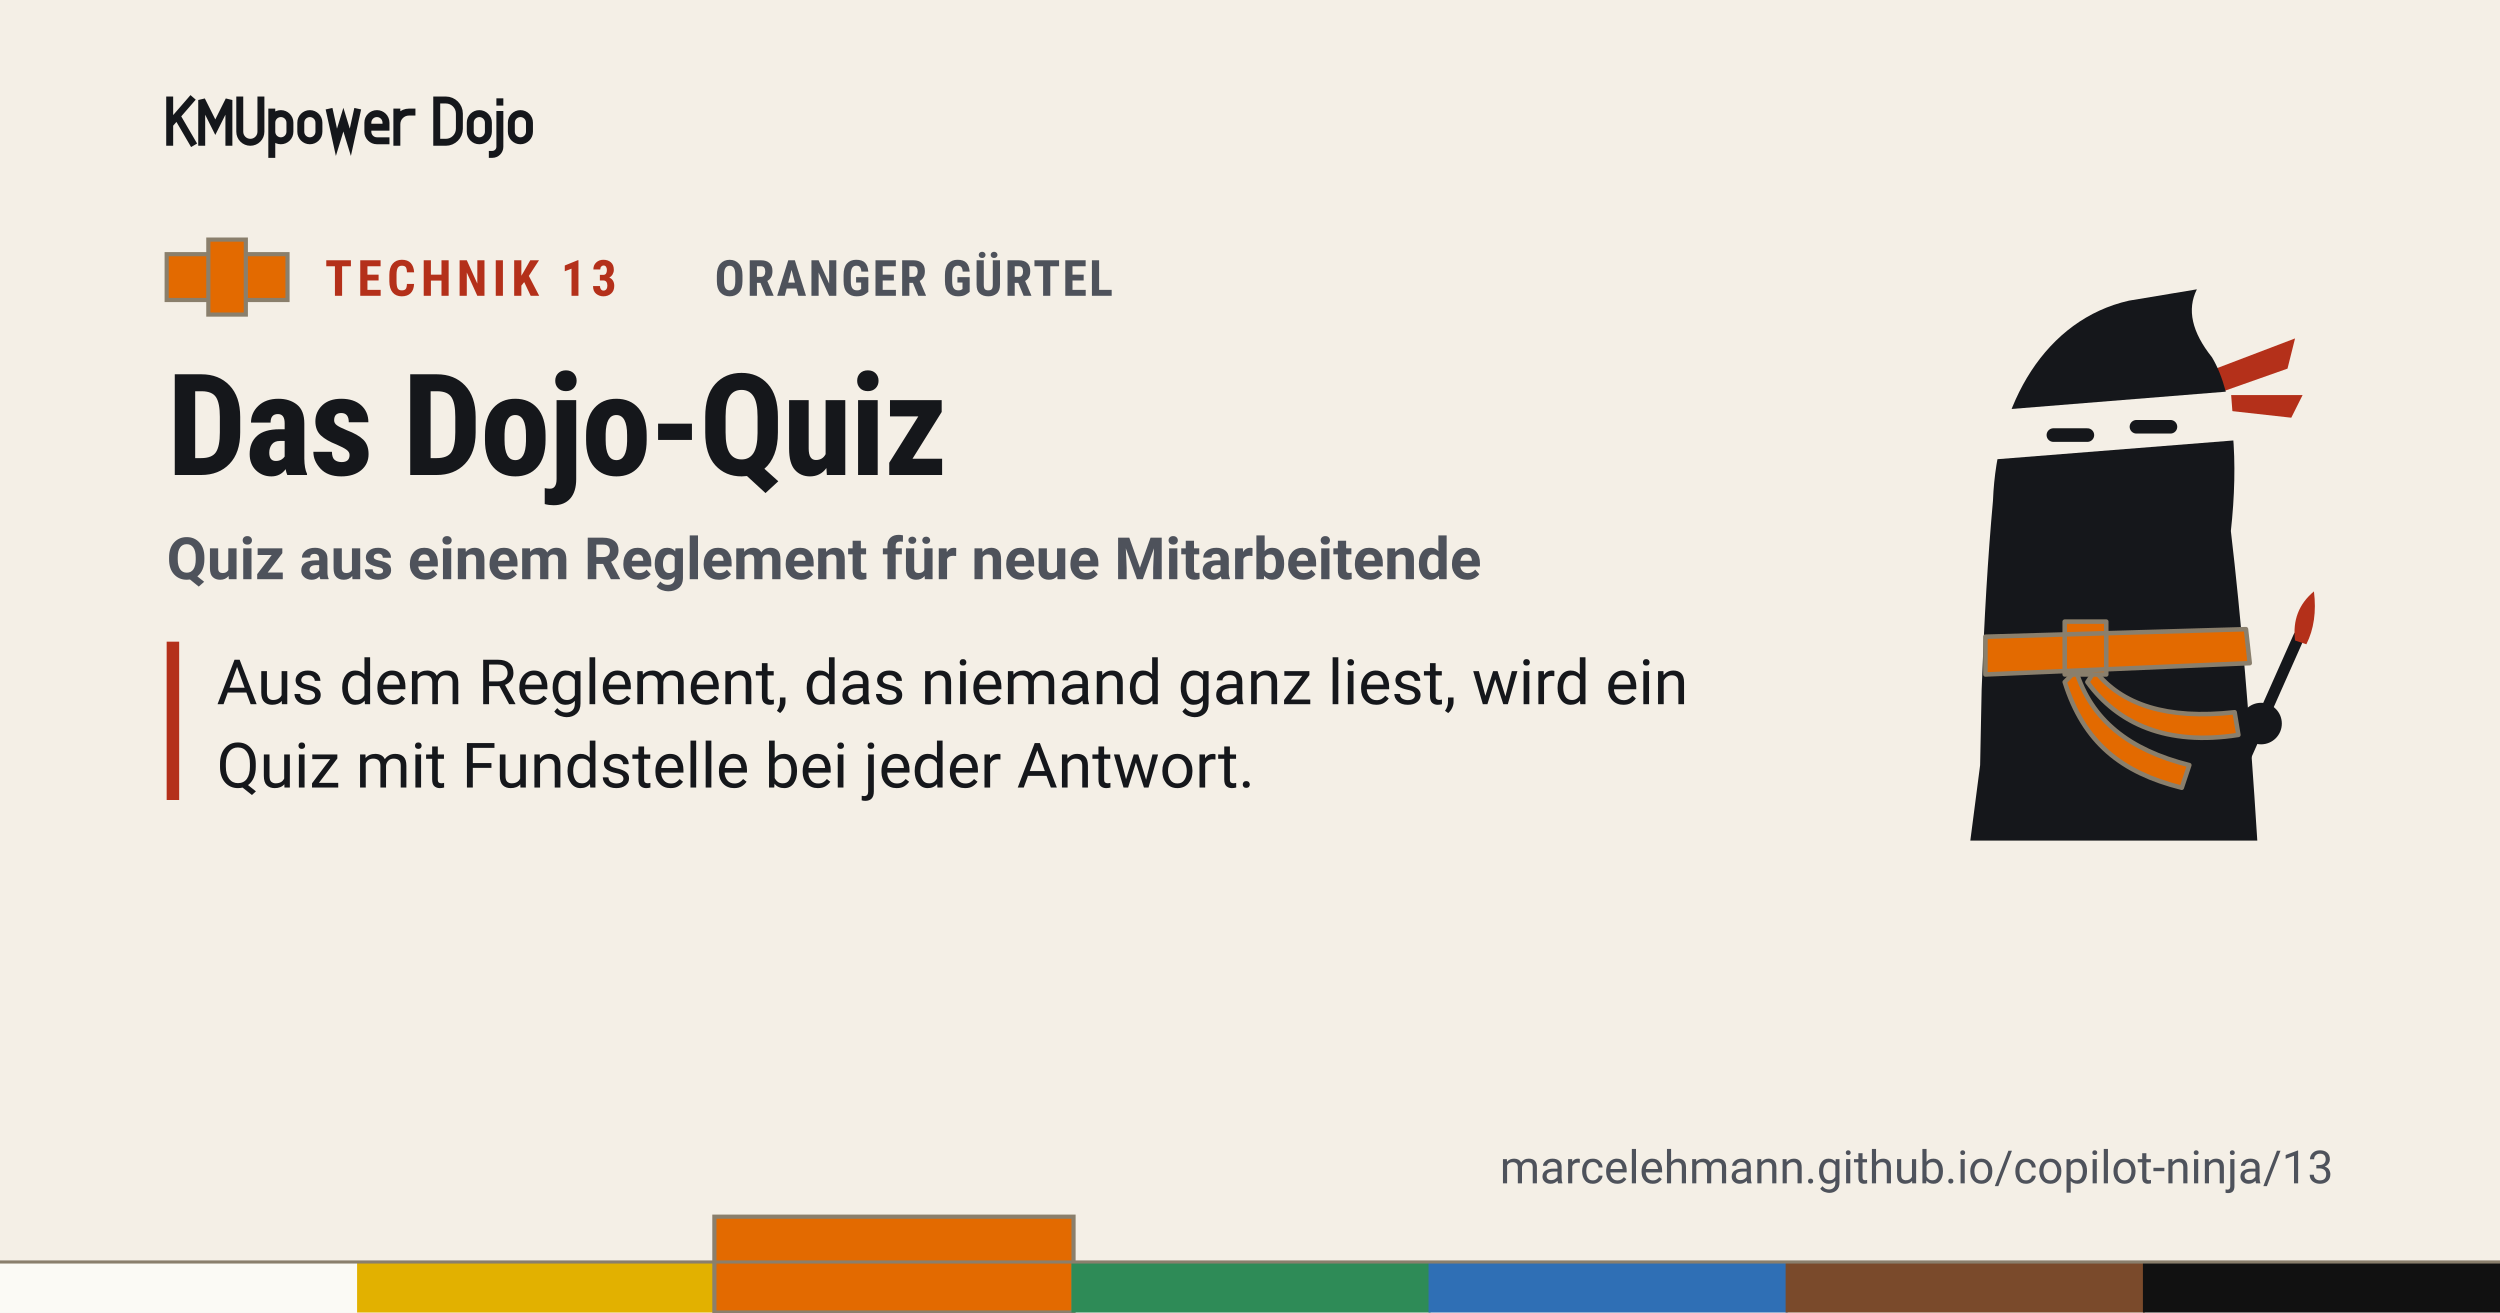
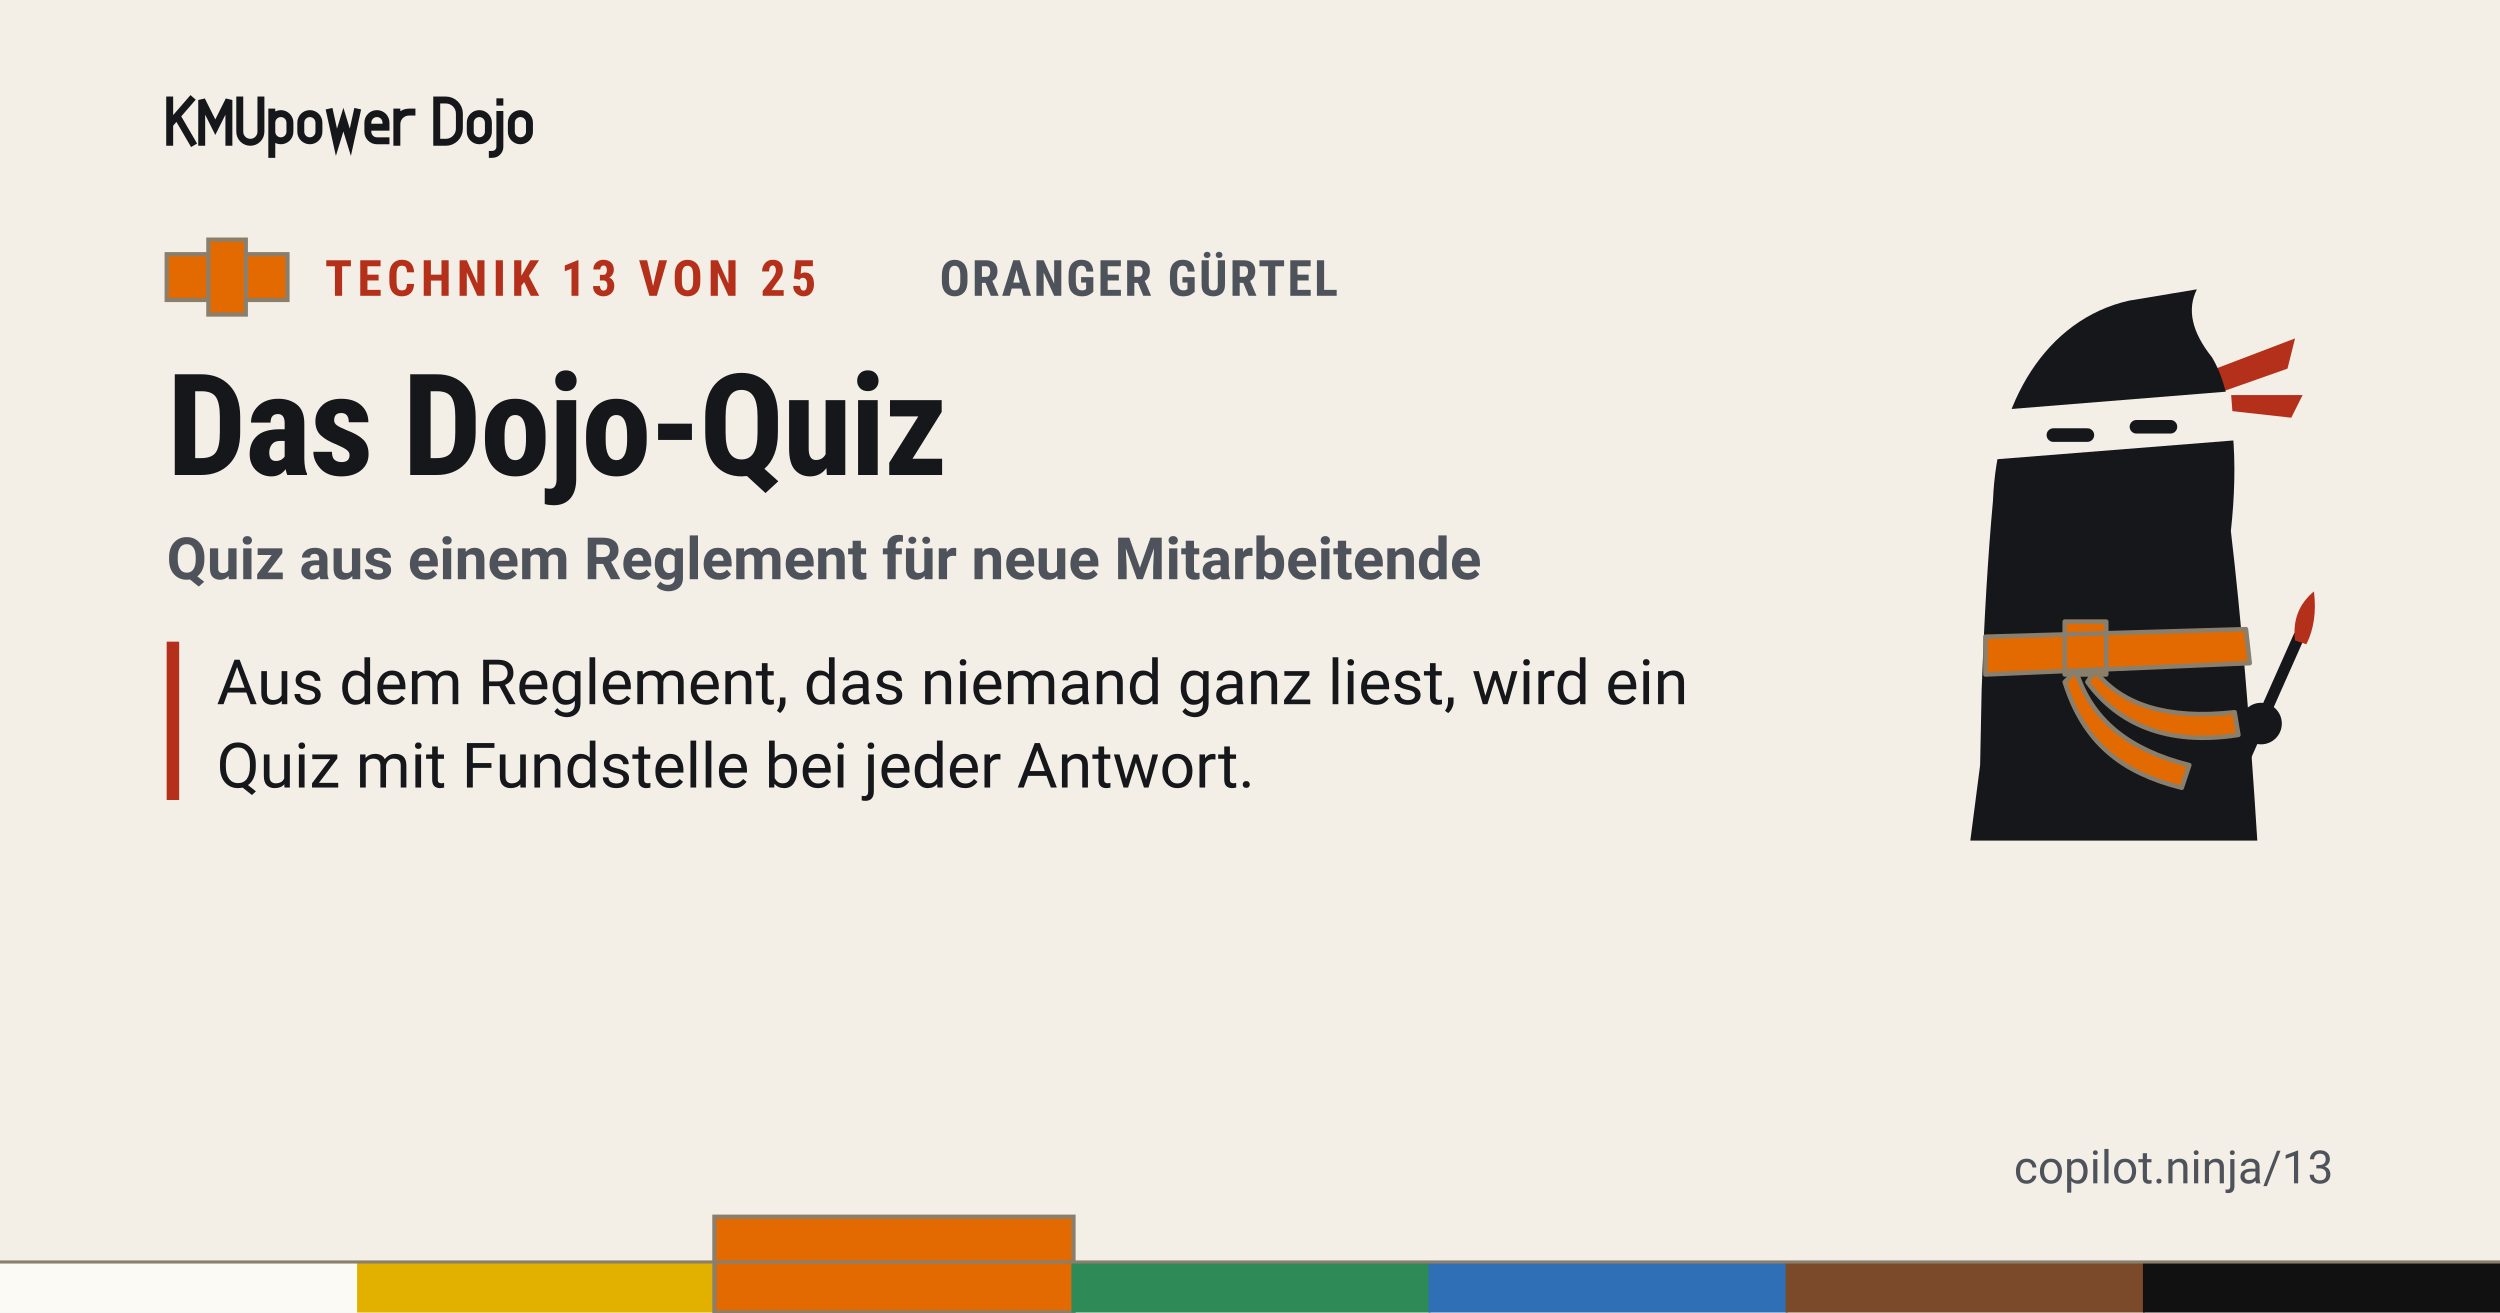
<svg xmlns="http://www.w3.org/2000/svg" width="1200" height="630" viewBox="0 0 1200 630" role="img" aria-label="Technik 13: Das Dojo-Quiz. Aus dem Reglement, das niemand ganz liest, wird ein Quiz mit Fundstelle bei jeder Antwort.">
  <rect width="1200" height="630" fill="#F4EFE6" />
  <g transform="translate(80 48) scale(1.45)" fill="none" stroke="#15171B" stroke-width="2.3" stroke-linecap="square">
    <path d="M1 0V14M8 0L1.5 7.5M3.6 5.6L8.5 14M11.6 14V0L16.1 9L20.6 0V14M24.2 0V10.5A3.5 3.5 0 0 0 31.2 10.5V0M34.8 18V4M34.8 7.5A3 3 0 0 1 40.8 7.5V10.5A3 3 0 0 1 34.8 10.5M44.4 7.5A3 3 0 0 1 50.4 7.5V10.5A3 3 0 0 1 44.4 10.5ZM54 4L56.2 14L58.5 6.5L60.8 14L63 4M66.8 9H72.6V7.5A3 3 0 0 0 66.6 7.5V10.5A3 3 0 0 0 69.6 13.5H72.6M76.2 14V4M76.2 8A4 4 0 0 1 80.2 4H81.2M89.4 0H92.4A4.5 4.5 0 0 1 96.9 4.5V9.5A4.5 4.5 0 0 1 92.4 14H89.4ZM100.5 7.5A3 3 0 0 1 106.5 7.5V10.5A3 3 0 0 1 100.5 10.5ZM110.3 4.8V15.5A2.5 2.5 0 0 1 107.8 18M110.3 0.6V0.7M114.1 7.5A3 3 0 0 1 120.1 7.5V10.5A3 3 0 0 1 114.1 10.5Z" />
  </g>
  <rect x="80" y="122" width="58" height="22" fill="#E36A00" stroke="#8A7F6C" stroke-width="2" />
  <rect x="100" y="115" width="18" height="36" fill="#E36A00" stroke="#8A7F6C" stroke-width="2" />
-   <text x="156" y="142" font-family="Bahnschrift, 'Avenir Next Condensed', 'Roboto Condensed', 'Arial Narrow', sans-serif" font-weight="700" font-size="24" letter-spacing="2.5" fill="#B4301A">TECHNIK 13</text>
-   <text x="343" y="142" font-family="Bahnschrift, 'Avenir Next Condensed', 'Roboto Condensed', 'Arial Narrow', sans-serif" font-weight="600" font-size="24" letter-spacing="1" fill="#4E525B">ORANGER GÜRTEL</text>
+   <text x="156" y="142" font-family="Bahnschrift, 'Avenir Next Condensed', 'Roboto Condensed', 'Arial Narrow', sans-serif" font-weight="700" font-size="24" letter-spacing="2.5" fill="#B4301A">TECHNIK 13 VON 25</text>
+   <text x="451" y="142" font-family="Bahnschrift, 'Avenir Next Condensed', 'Roboto Condensed', 'Arial Narrow', sans-serif" font-weight="600" font-size="24" letter-spacing="1" fill="#4E525B">ORANGER GÜRTEL</text>
  <text x="80" y="228" font-size="68" font-family="Bahnschrift, 'Avenir Next Condensed', 'Roboto Condensed', 'Arial Narrow', sans-serif" font-weight="700" fill="#15171B" letter-spacing="-1">Das Dojo-Quiz</text>
  <text x="80" y="278" font-size="28" font-family="'Segoe UI', system-ui, -apple-system, Roboto, Arial, sans-serif" font-weight="600" fill="#4E525B">Quiz aus einem Reglement für neue Mitarbeitende</text>
  <rect x="80" y="308" width="6" height="76" fill="#B4301A" />
  <text x="104" y="338" font-size="30" font-family="'Segoe UI', system-ui, -apple-system, Roboto, Arial, sans-serif" fill="#15171B">Aus dem Reglement, das niemand ganz liest, wird ein</text>
  <text x="104" y="378" font-size="30" font-family="'Segoe UI', system-ui, -apple-system, Roboto, Arial, sans-serif" fill="#15171B">Quiz mit Fundstelle bei jeder Antwort.</text>
  <svg x="902" y="128" width="218" height="290" viewBox="0 0 120 160">
    <style>.t-koerper{fill:#15171B}.t-gesicht{fill:#F4EFE6}.t-augen{fill:none;stroke:#15171B;stroke-width:3.6;stroke-linecap:round}.t-band,.t-pinsel-spitze{fill:#B4301A}.t-guertel,.t-guertel-enden{fill:#E36A00;stroke:#8A7F6C;stroke-width:1.2;stroke-linejoin:round}.t-pinsel-stiel{fill:none;stroke:#15171B;stroke-width:3;stroke-linecap:round}.t-hand{fill:#15171B}.t-rolle,.t-strich{display:none}</style>
    <g class="t-figur">
      <path class="t-band" d="M89 27l21-8-2 8-17 6zM90 34h22l-3 6-18-2z" />
      <path class="t-koerper" d="M24 152l2.6-20 .4-20q1-28 3-50c1-26 14-48 36-53l18-3q-4 8 4 18c6 10 7 28 5 46q4 34 7 82z" />
      <path class="t-gesicht" d="M31 38l62-5 1 13-63 5z" />
      <path class="t-augen" d="M46 44.6h9M68 42.4h9" />
      <g class="t-rolle">
        <path class="t-rolle-blatt" d="M30 114h60v18H30z" />
        <path class="t-rolle-zeilen" d="M38 120h40M38 126h28" />
        <path class="t-rolle-enden" d="M25 111h6v24h-6zM89 111h6v24h-6z" />
      </g>
      <path class="t-guertel-enden" d="M52 107c4 13 14 21 30 25l-2 6c-16-4-26-12-31-28zM57 107c7 9 19 13 37 11l1 6c-19 3-32-3-40-14z" />
      <path class="t-guertel" d="M28 98l69-2 1 9-70 3zM49 94h11v14H49z" />
      <g class="t-pinsel">
        <path class="t-pinsel-stiel" d="M95 134l16-36" />
        <path class="t-pinsel-spitze" d="M110 99q-1-8 5-13 1 8-2 14z" />
        <circle class="t-hand" cx="101" cy="121" r="5.5" />
      </g>
      <path class="t-strich" pathLength="1" d="M24 152l2.6-20 .4-20q1-28 3-50c1-26 14-48 36-53l18-3q-4 8 4 18c6 10 7 28 5 46q4 34 7 82z" />
    </g>
  </svg>
-   <text x="1120" y="568" text-anchor="end" font-family="'Segoe UI', system-ui, -apple-system, Roboto, Arial, sans-serif" font-size="22" fill="#4E525B">marcelehmann.github.io/copilot-ninja/13</text>
+   <text x="1120" y="568" text-anchor="end" font-family="'Segoe UI', system-ui, -apple-system, Roboto, Arial, sans-serif" font-size="22" fill="#4E525B">copilot.ninja/13</text>
  <rect x="0.0" y="606" width="172.4" height="24" fill="#FBFAF5" />
  <rect x="171.4" y="606" width="172.4" height="24" fill="#E2B100" />
  <rect x="342.9" y="584" width="172.4" height="46" fill="#E36A00" stroke="#8A7F6C" stroke-width="2" />
  <rect x="514.3" y="606" width="172.4" height="24" fill="#2E8B57" />
  <rect x="685.7" y="606" width="172.4" height="24" fill="#2F6FB5" />
  <rect x="857.1" y="606" width="172.4" height="24" fill="#7A4A2B" />
  <rect x="1028.6" y="606" width="172.4" height="24" fill="#111111" />
  <rect x="0" y="605" width="1200" height="1.5" fill="#8A7F6C" />
</svg>
